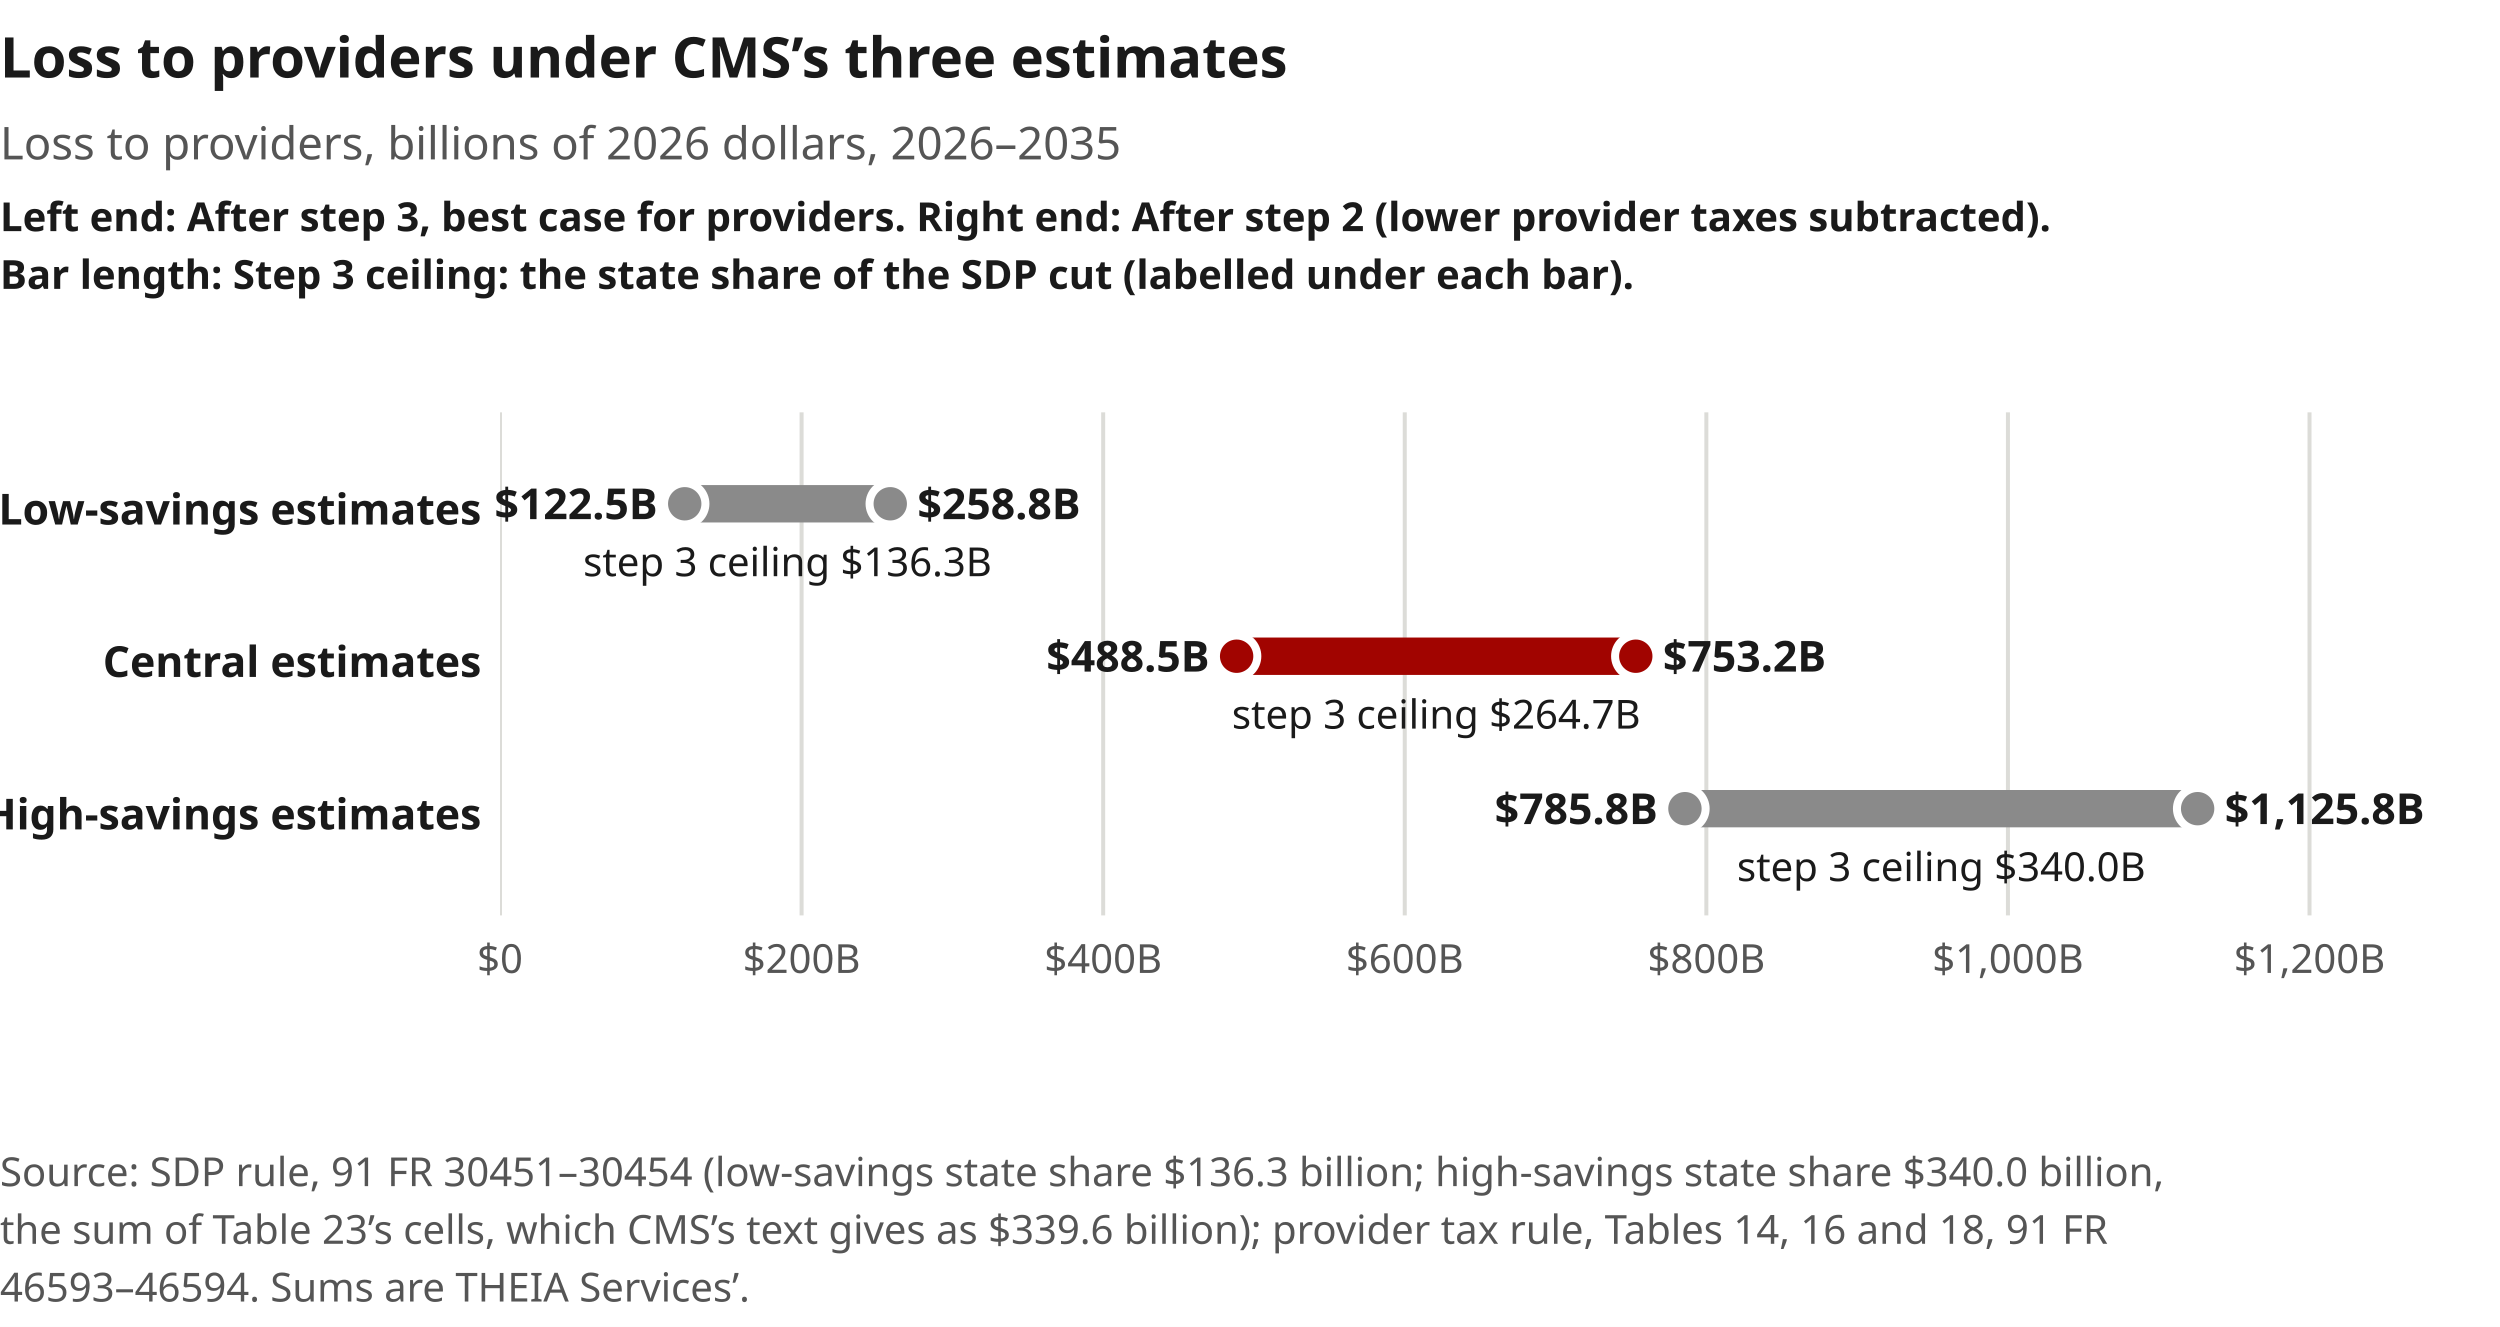
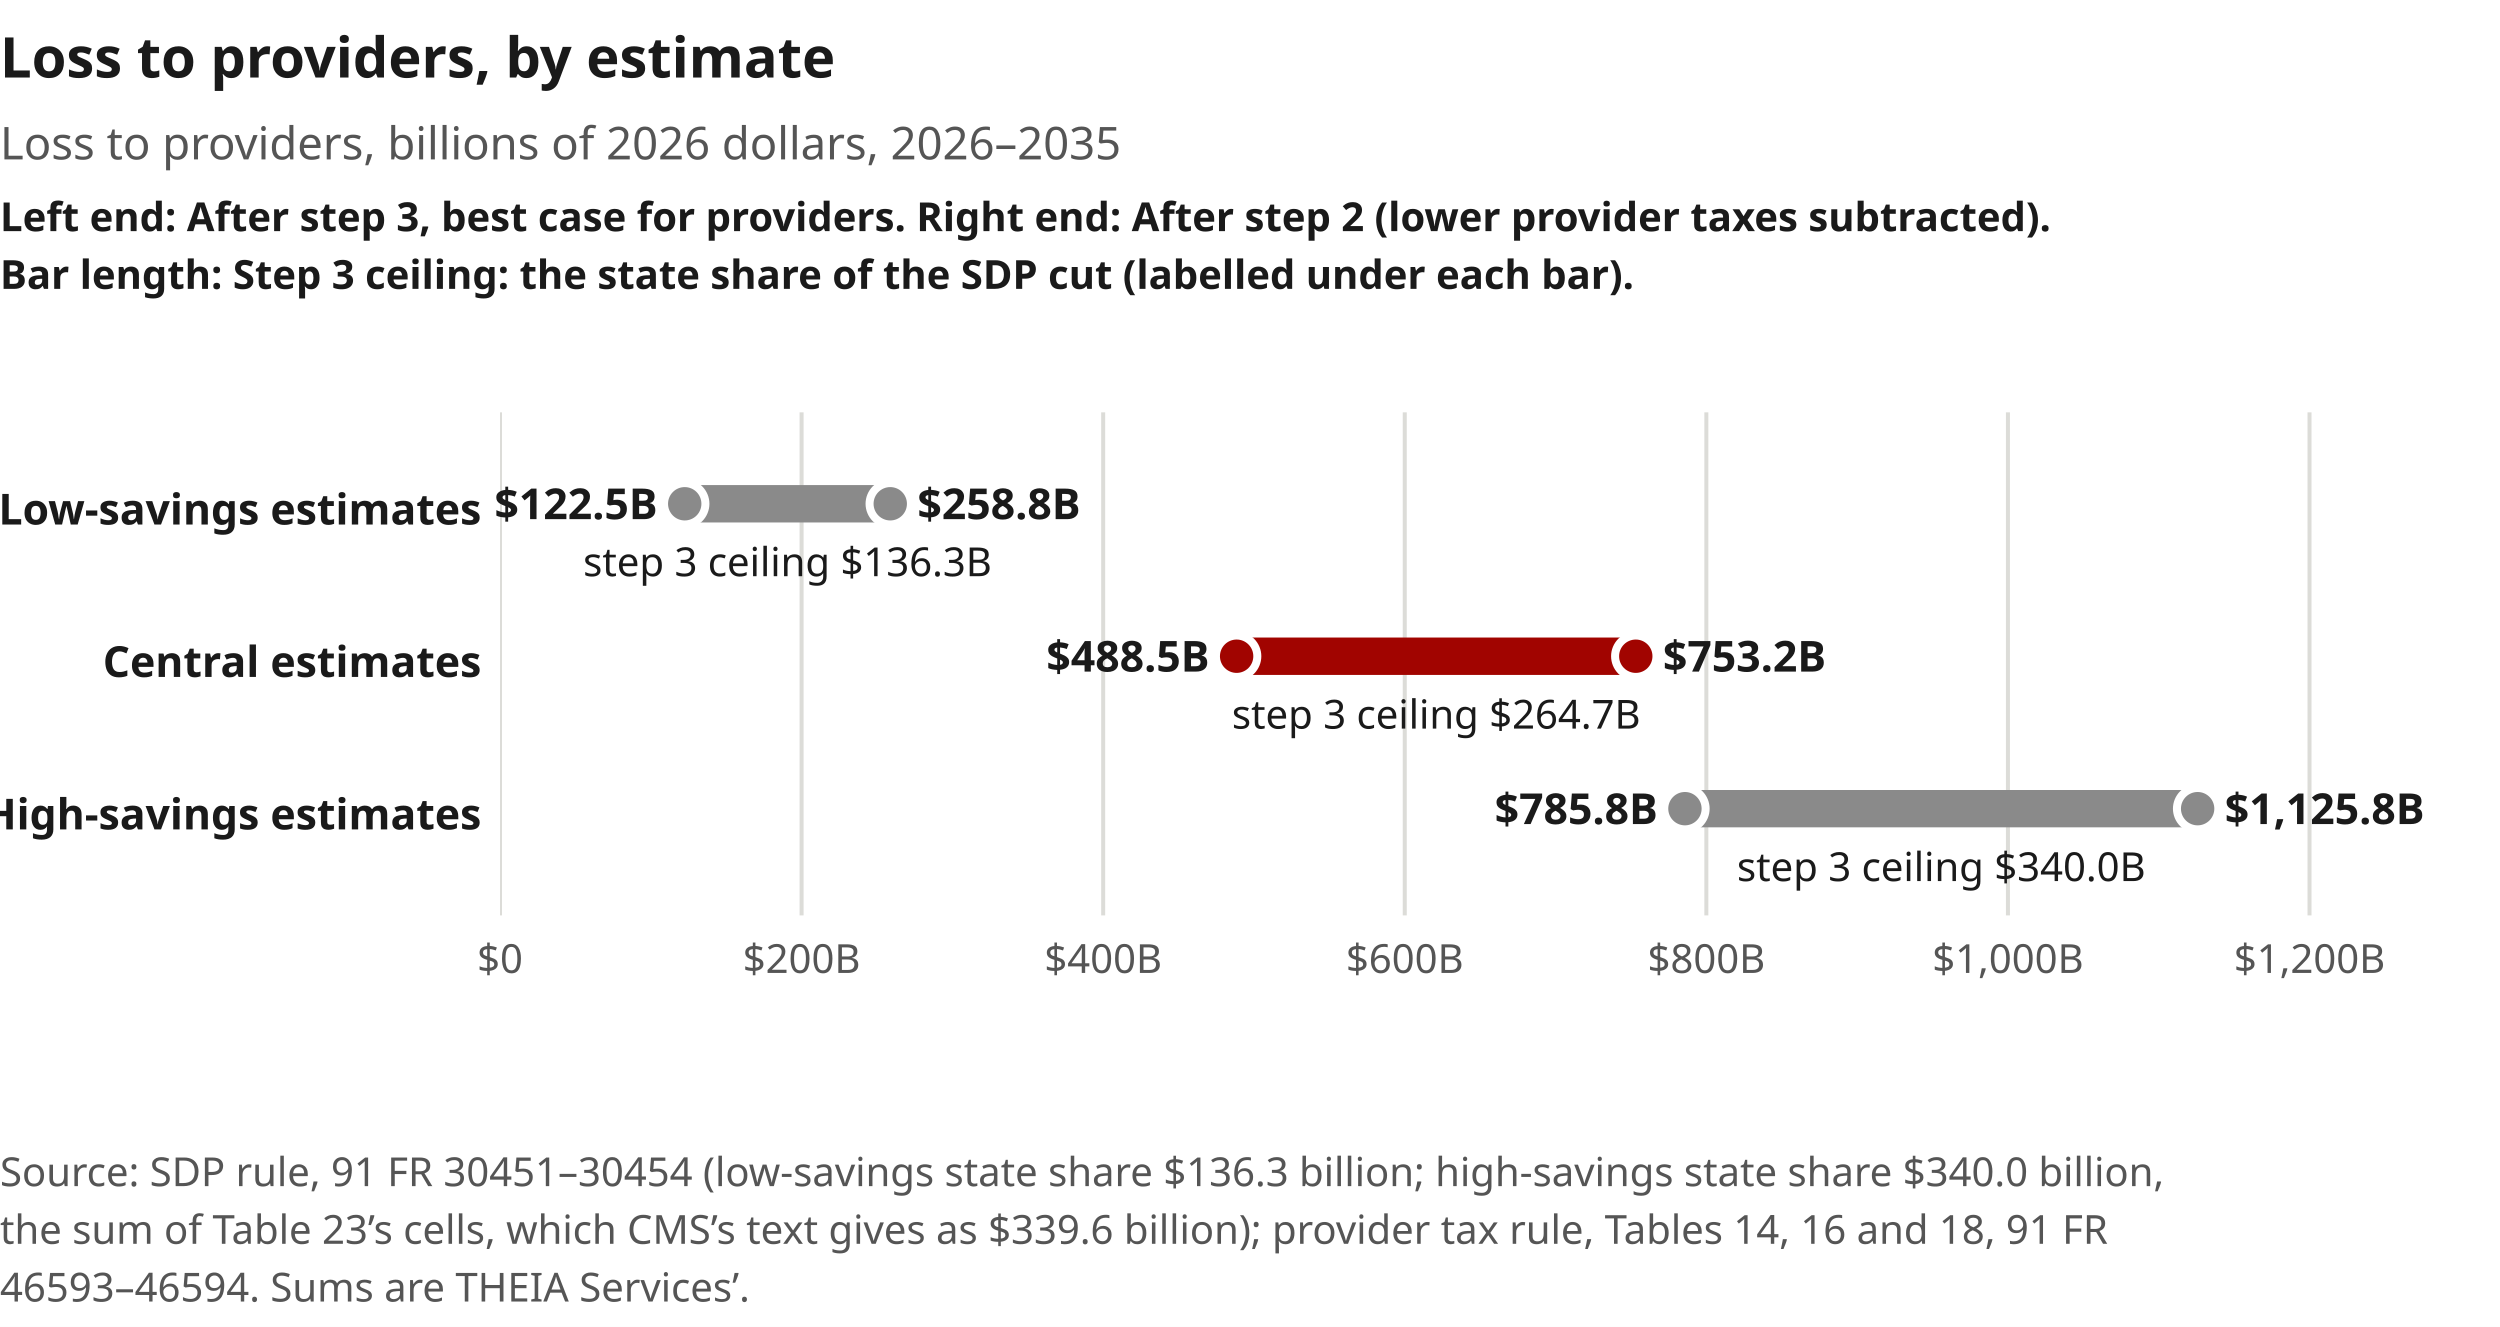
<svg xmlns="http://www.w3.org/2000/svg" xmlns:xlink="http://www.w3.org/1999/xlink" width="468pt" height="248.4pt" viewBox="0 0 468 248.4" version="1.1">
  <defs>
    <style type="text/css">*{stroke-linejoin: round; stroke-linecap: butt}</style>
  </defs>
  <g id="figure_1">
    <g id="patch_1">
      <path d="M 0 248.4  L 468 248.4  L 468 0  L 0 0  z " style="fill: #ffffff" />
    </g>
    <g id="axes_1">
      <g id="patch_2">
        <path d="M 93.6 171.36  L 449.28 171.36  L 449.28 77.184  L 93.6 77.184  z " style="fill: #ffffff" />
      </g>
      <g id="matplotlib.axis_1">
        <g id="xtick_1">
          <g id="line2d_1">
-             <path d="M 93.6 171.36  L 93.6 77.184  " clip-path="url(#pdcc446eb91)" style="fill: none; stroke: #dcdcd8; stroke-width: 0.75; stroke-linecap: square" />
+             <path d="M 93.6 171.36  L 93.6 77.184  " clip-path="url(#pf5ddcc0d59)" style="fill: none; stroke: #dcdcd8; stroke-width: 0.75; stroke-linecap: square" />
          </g>
          <g id="line2d_2" />
          <g id="text_1">
            <text style="font-size: 7.5px; font-family: 'Instrument Sans'; text-anchor: middle; fill: #555555" x="93.6" y="182.135" transform="rotate(-0 93.6 182.135)">$0</text>
          </g>
        </g>
        <g id="xtick_2">
          <g id="line2d_3">
-             <path d="M 150.057 171.36  L 150.057 77.184  " clip-path="url(#pdcc446eb91)" style="fill: none; stroke: #dcdcd8; stroke-width: 0.75; stroke-linecap: square" />
+             <path d="M 150.057 171.36  L 150.057 77.184  " clip-path="url(#pf5ddcc0d59)" style="fill: none; stroke: #dcdcd8; stroke-width: 0.75; stroke-linecap: square" />
          </g>
          <g id="line2d_4" />
          <g id="text_2">
            <text style="font-size: 7.5px; font-family: 'Instrument Sans'; text-anchor: middle; fill: #555555" x="150.057" y="182.135" transform="rotate(-0 150.0571 182.135)">$200B</text>
          </g>
        </g>
        <g id="xtick_3">
          <g id="line2d_5">
-             <path d="M 206.514 171.36  L 206.514 77.184  " clip-path="url(#pdcc446eb91)" style="fill: none; stroke: #dcdcd8; stroke-width: 0.75; stroke-linecap: square" />
+             <path d="M 206.514 171.36  L 206.514 77.184  " clip-path="url(#pf5ddcc0d59)" style="fill: none; stroke: #dcdcd8; stroke-width: 0.75; stroke-linecap: square" />
          </g>
          <g id="line2d_6" />
          <g id="text_3">
            <text style="font-size: 7.5px; font-family: 'Instrument Sans'; text-anchor: middle; fill: #555555" x="206.514" y="182.135" transform="rotate(-0 206.5143 182.135)">$400B</text>
          </g>
        </g>
        <g id="xtick_4">
          <g id="line2d_7">
-             <path d="M 262.971 171.36  L 262.971 77.184  " clip-path="url(#pdcc446eb91)" style="fill: none; stroke: #dcdcd8; stroke-width: 0.75; stroke-linecap: square" />
+             <path d="M 262.971 171.36  L 262.971 77.184  " clip-path="url(#pf5ddcc0d59)" style="fill: none; stroke: #dcdcd8; stroke-width: 0.75; stroke-linecap: square" />
          </g>
          <g id="line2d_8" />
          <g id="text_4">
            <text style="font-size: 7.5px; font-family: 'Instrument Sans'; text-anchor: middle; fill: #555555" x="262.971" y="182.135" transform="rotate(-0 262.9714 182.135)">$600B</text>
          </g>
        </g>
        <g id="xtick_5">
          <g id="line2d_9">
-             <path d="M 319.429 171.36  L 319.429 77.184  " clip-path="url(#pdcc446eb91)" style="fill: none; stroke: #dcdcd8; stroke-width: 0.75; stroke-linecap: square" />
+             <path d="M 319.429 171.36  L 319.429 77.184  " clip-path="url(#pf5ddcc0d59)" style="fill: none; stroke: #dcdcd8; stroke-width: 0.75; stroke-linecap: square" />
          </g>
          <g id="line2d_10" />
          <g id="text_5">
            <text style="font-size: 7.5px; font-family: 'Instrument Sans'; text-anchor: middle; fill: #555555" x="319.429" y="182.135" transform="rotate(-0 319.4286 182.135)">$800B</text>
          </g>
        </g>
        <g id="xtick_6">
          <g id="line2d_11">
-             <path d="M 375.886 171.36  L 375.886 77.184  " clip-path="url(#pdcc446eb91)" style="fill: none; stroke: #dcdcd8; stroke-width: 0.75; stroke-linecap: square" />
+             <path d="M 375.886 171.36  L 375.886 77.184  " clip-path="url(#pf5ddcc0d59)" style="fill: none; stroke: #dcdcd8; stroke-width: 0.75; stroke-linecap: square" />
          </g>
          <g id="line2d_12" />
          <g id="text_6">
            <text style="font-size: 7.5px; font-family: 'Instrument Sans'; text-anchor: middle; fill: #555555" x="375.886" y="182.135" transform="rotate(-0 375.8857 182.135)">$1,000B</text>
          </g>
        </g>
        <g id="xtick_7">
          <g id="line2d_13">
-             <path d="M 432.343 171.36  L 432.343 77.184  " clip-path="url(#pdcc446eb91)" style="fill: none; stroke: #dcdcd8; stroke-width: 0.75; stroke-linecap: square" />
+             <path d="M 432.343 171.36  L 432.343 77.184  " clip-path="url(#pf5ddcc0d59)" style="fill: none; stroke: #dcdcd8; stroke-width: 0.75; stroke-linecap: square" />
          </g>
          <g id="line2d_14" />
          <g id="text_7">
            <text style="font-size: 7.5px; font-family: 'Instrument Sans'; text-anchor: middle; fill: #555555" x="432.343" y="182.135" transform="rotate(-0 432.3429 182.135)">$1,200B</text>
          </g>
        </g>
      </g>
      <g id="matplotlib.axis_2">
        <g id="ytick_1">
          <g id="line2d_15" />
          <g id="text_8">
            <text style="font-weight: 700; font-size: 8px; font-family: 'Instrument Sans'; text-anchor: end; fill: #1a1a1a" x="90.1" y="98.187" transform="rotate(-0 90.1 98.18691)">Low-savings estimates</text>
          </g>
        </g>
        <g id="ytick_2">
          <g id="line2d_16" />
          <g id="text_9">
            <text style="font-weight: 700; font-size: 8px; font-family: 'Instrument Sans'; text-anchor: end; fill: #1a1a1a" x="90.1" y="126.725" transform="rotate(-0 90.1 126.7251)">Central estimates</text>
          </g>
        </g>
        <g id="ytick_3">
          <g id="line2d_17" />
          <g id="text_10">
            <text style="font-weight: 700; font-size: 8px; font-family: 'Instrument Sans'; text-anchor: end; fill: #1a1a1a" x="90.1" y="155.263" transform="rotate(-0 90.1 155.2633)">High-savings estimates</text>
          </g>
        </g>
      </g>
      <g id="line2d_18">
-         <path d="M 128.18 94.307  L 166.656 94.307  " clip-path="url(#pdcc446eb91)" style="fill: none; stroke: #8a8a8a; stroke-width: 7" />
+         <path d="M 128.18 94.307  L 166.656 94.307  " clip-path="url(#pf5ddcc0d59)" style="fill: none; stroke: #8a8a8a; stroke-width: 7" />
      </g>
      <g id="datalabel">
        <text style="font-weight: 700; font-size: 8px; font-family: 'Instrument Sans'; text-anchor: end; fill: #1a1a1a" x="123.099" y="97.187" transform="rotate(-0 123.0989 97.18691)">$122.5B</text>
      </g>
      <g id="datalabel">
        <text style="font-weight: 700; font-size: 8px; font-family: 'Instrument Sans'; text-anchor: start; fill: #1a1a1a" x="171.737" y="97.187" transform="rotate(-0 171.7367 97.18691)">$258.8B</text>
      </g>
      <g id="datalabel">
        <text style="font-size: 7.5px; font-family: 'Instrument Sans'; text-anchor: middle; fill: #1a1a1a" x="147.418" y="107.86" transform="rotate(-0 147.4178 107.8603)">step 3 ceiling $136.3B</text>
      </g>
      <g id="line2d_19">
-         <path d="M 231.497 122.845  L 306.218 122.845  " clip-path="url(#pdcc446eb91)" style="fill: none; stroke: #a10400; stroke-width: 7" />
+         <path d="M 231.497 122.845  L 306.218 122.845  " clip-path="url(#pf5ddcc0d59)" style="fill: none; stroke: #a10400; stroke-width: 7" />
      </g>
      <g id="datalabel">
        <text style="font-weight: 700; font-size: 8px; font-family: 'Instrument Sans'; text-anchor: end; fill: #1a1a1a" x="226.415" y="125.725" transform="rotate(-0 226.4154 125.7251)">$488.5B</text>
      </g>
      <g id="datalabel">
        <text style="font-weight: 700; font-size: 8px; font-family: 'Instrument Sans'; text-anchor: start; fill: #1a1a1a" x="311.299" y="125.725" transform="rotate(-0 311.2987 125.7251)">$753.2B</text>
      </g>
      <g id="datalabel">
        <text style="font-size: 7.5px; font-family: 'Instrument Sans'; text-anchor: middle; fill: #1a1a1a" x="268.857" y="136.398" transform="rotate(-0 268.8571 136.3985)">step 3 ceiling $264.7B</text>
      </g>
      <g id="line2d_20">
-         <path d="M 315.42 151.383  L 411.397 151.383  " clip-path="url(#pdcc446eb91)" style="fill: none; stroke: #8a8a8a; stroke-width: 7" />
+         <path d="M 315.42 151.383  L 411.397 151.383  " clip-path="url(#pf5ddcc0d59)" style="fill: none; stroke: #8a8a8a; stroke-width: 7" />
      </g>
      <g id="datalabel">
        <text style="font-weight: 700; font-size: 8px; font-family: 'Instrument Sans'; text-anchor: end; fill: #1a1a1a" x="310.339" y="154.263" transform="rotate(-0 310.339 154.2633)">$785.8B</text>
      </g>
      <g id="datalabel">
        <text style="font-weight: 700; font-size: 8px; font-family: 'Instrument Sans'; text-anchor: start; fill: #1a1a1a" x="416.478" y="154.263" transform="rotate(-0 416.4784 154.2633)">$1,125.8B</text>
      </g>
      <g id="datalabel">
        <text style="font-size: 7.5px; font-family: 'Instrument Sans'; text-anchor: middle; fill: #1a1a1a" x="363.409" y="164.937" transform="rotate(-0 363.4087 164.9367)">step 3 ceiling $340.0B</text>
      </g>
      <g id="PathCollection_1">
        <defs>
-           <path id="m284ba98ca7" d="M 0 3.873  C 1.027 3.873 2.012 3.465 2.739 2.739  C 3.465 2.012 3.873 1.027 3.873 0  C 3.873 -1.027 3.465 -2.012 2.739 -2.739  C 2.012 -3.465 1.027 -3.873 0 -3.873  C -1.027 -3.873 -2.012 -3.465 -2.739 -2.739  C -3.465 -2.012 -3.873 -1.027 -3.873 0  C -3.873 1.027 -3.465 2.012 -2.739 2.739  C -2.012 3.465 -1.027 3.873 0 3.873  z " style="stroke: #ffffff; stroke-width: 1.5" />
+           <path id="m8031a0a376" d="M 0 3.873  C 1.027 3.873 2.012 3.465 2.739 2.739  C 3.465 2.012 3.873 1.027 3.873 0  C 3.873 -1.027 3.465 -2.012 2.739 -2.739  C 2.012 -3.465 1.027 -3.873 0 -3.873  C -1.027 -3.873 -2.012 -3.465 -2.739 -2.739  C -3.465 -2.012 -3.873 -1.027 -3.873 0  C -3.873 1.027 -3.465 2.012 -2.739 2.739  C -2.012 3.465 -1.027 3.873 0 3.873  z " style="stroke: #ffffff; stroke-width: 1.5" />
        </defs>
-         <g clip-path="url(#pdcc446eb91)">
-           <use xlink:href="#m284ba98ca7" x="128.18" y="94.307" style="fill: #8a8a8a; stroke: #ffffff; stroke-width: 1.5" />
-           <use xlink:href="#m284ba98ca7" x="166.656" y="94.307" style="fill: #8a8a8a; stroke: #ffffff; stroke-width: 1.5" />
+         <g clip-path="url(#pf5ddcc0d59)">
+           <use xlink:href="#m8031a0a376" x="128.18" y="94.307" style="fill: #8a8a8a; stroke: #ffffff; stroke-width: 1.5" />
+           <use xlink:href="#m8031a0a376" x="166.656" y="94.307" style="fill: #8a8a8a; stroke: #ffffff; stroke-width: 1.5" />
        </g>
      </g>
      <g id="PathCollection_2">
        <defs>
-           <path id="mb478a2b127" d="M 0 3.873  C 1.027 3.873 2.012 3.465 2.739 2.739  C 3.465 2.012 3.873 1.027 3.873 0  C 3.873 -1.027 3.465 -2.012 2.739 -2.739  C 2.012 -3.465 1.027 -3.873 0 -3.873  C -1.027 -3.873 -2.012 -3.465 -2.739 -2.739  C -3.465 -2.012 -3.873 -1.027 -3.873 0  C -3.873 1.027 -3.465 2.012 -2.739 2.739  C -2.012 3.465 -1.027 3.873 0 3.873  z " style="stroke: #ffffff; stroke-width: 1.5" />
+           <path id="m070a5d3d83" d="M 0 3.873  C 1.027 3.873 2.012 3.465 2.739 2.739  C 3.465 2.012 3.873 1.027 3.873 0  C 3.873 -1.027 3.465 -2.012 2.739 -2.739  C 2.012 -3.465 1.027 -3.873 0 -3.873  C -1.027 -3.873 -2.012 -3.465 -2.739 -2.739  C -3.465 -2.012 -3.873 -1.027 -3.873 0  C -3.873 1.027 -3.465 2.012 -2.739 2.739  C -2.012 3.465 -1.027 3.873 0 3.873  z " style="stroke: #ffffff; stroke-width: 1.5" />
        </defs>
-         <g clip-path="url(#pdcc446eb91)">
-           <use xlink:href="#mb478a2b127" x="231.497" y="122.845" style="fill: #a10400; stroke: #ffffff; stroke-width: 1.5" />
-           <use xlink:href="#mb478a2b127" x="306.218" y="122.845" style="fill: #a10400; stroke: #ffffff; stroke-width: 1.5" />
+         <g clip-path="url(#pf5ddcc0d59)">
+           <use xlink:href="#m070a5d3d83" x="231.497" y="122.845" style="fill: #a10400; stroke: #ffffff; stroke-width: 1.5" />
+           <use xlink:href="#m070a5d3d83" x="306.218" y="122.845" style="fill: #a10400; stroke: #ffffff; stroke-width: 1.5" />
        </g>
      </g>
      <g id="PathCollection_3">
-         <g clip-path="url(#pdcc446eb91)">
-           <use xlink:href="#m284ba98ca7" x="315.42" y="151.383" style="fill: #8a8a8a; stroke: #ffffff; stroke-width: 1.5" />
-           <use xlink:href="#m284ba98ca7" x="411.397" y="151.383" style="fill: #8a8a8a; stroke: #ffffff; stroke-width: 1.5" />
+         <g clip-path="url(#pf5ddcc0d59)">
+           <use xlink:href="#m8031a0a376" x="315.42" y="151.383" style="fill: #8a8a8a; stroke: #ffffff; stroke-width: 1.5" />
+           <use xlink:href="#m8031a0a376" x="411.397" y="151.383" style="fill: #8a8a8a; stroke: #ffffff; stroke-width: 1.5" />
        </g>
      </g>
    </g>
    <g id="text_11">
-       <text style="font-weight: 700; font-size: 10.5px; font-family: 'Instrument Sans'; text-anchor: start; fill: #1a1a1a" x="0" y="14.505" transform="rotate(-0 0 14.505)">Loss to providers under CMS’s three estimates</text>
+       <text style="font-weight: 700; font-size: 10.5px; font-family: 'Instrument Sans'; text-anchor: start; fill: #1a1a1a" x="0" y="14.505" transform="rotate(-0 0 14.505)">Loss to providers, by estimate</text>
    </g>
    <g id="text_12">
      <text style="font-size: 8.5px; font-family: 'Instrument Sans'; text-anchor: start; fill: #555555" x="0" y="29.845" transform="rotate(-0 0 29.845)">Loss to providers, billions of 2026 dollars, 2026–2035</text>
    </g>
    <g id="text_13">
      <text style="font-weight: 700; font-size: 7.5px; font-family: 'Instrument Sans'; text-anchor: start; fill: #1a1a1a" x="0" y="43.275" transform="rotate(-0 0 43.275)">Left end: After step 3, best case for providers.  Right end: After step 2 (lower provider taxes subtracted).</text>
    </g>
    <g id="text_14">
      <text style="font-weight: 700; font-size: 7.5px; font-family: 'Instrument Sans'; text-anchor: start; fill: #1a1a1a" x="0" y="54.075" transform="rotate(-0 0 54.075)">Bar length: Step 3 ceiling: the state share of the SDP cut (labelled under each bar).</text>
    </g>
    <g id="text_15">
      <text style="font-size: 7.5px; font-family: 'Instrument Sans'; text-anchor: start; fill: #555555" x="0" y="222.045" transform="rotate(-0 0 222.045)">Source: SDP rule, 91 FR 30451–30454 (low-savings state share $136.3 billion; high-savings state share $340.0 billion,</text>
    </g>
    <g id="text_16">
      <text style="font-size: 7.5px; font-family: 'Instrument Sans'; text-anchor: start; fill: #555555" x="0" y="232.845" transform="rotate(-0 0 232.845)">the sum of Table 23’s cells, which CMS’s text gives as $339.6 billion); provider tax rule, Tables 14, 16 and 18, 91 FR</text>
    </g>
    <g id="text_17">
      <text style="font-size: 7.5px; font-family: 'Instrument Sans'; text-anchor: start; fill: #555555" x="0" y="243.645" transform="rotate(-0 0 243.645)">46593–46594. Sums are THEIA Services’.</text>
    </g>
  </g>
  <defs>
-     <clipPath id="pdcc446eb91">
+     <clipPath id="pf5ddcc0d59">
      <rect x="93.6" y="77.184" width="355.68" height="94.176" />
    </clipPath>
  </defs>
</svg>
